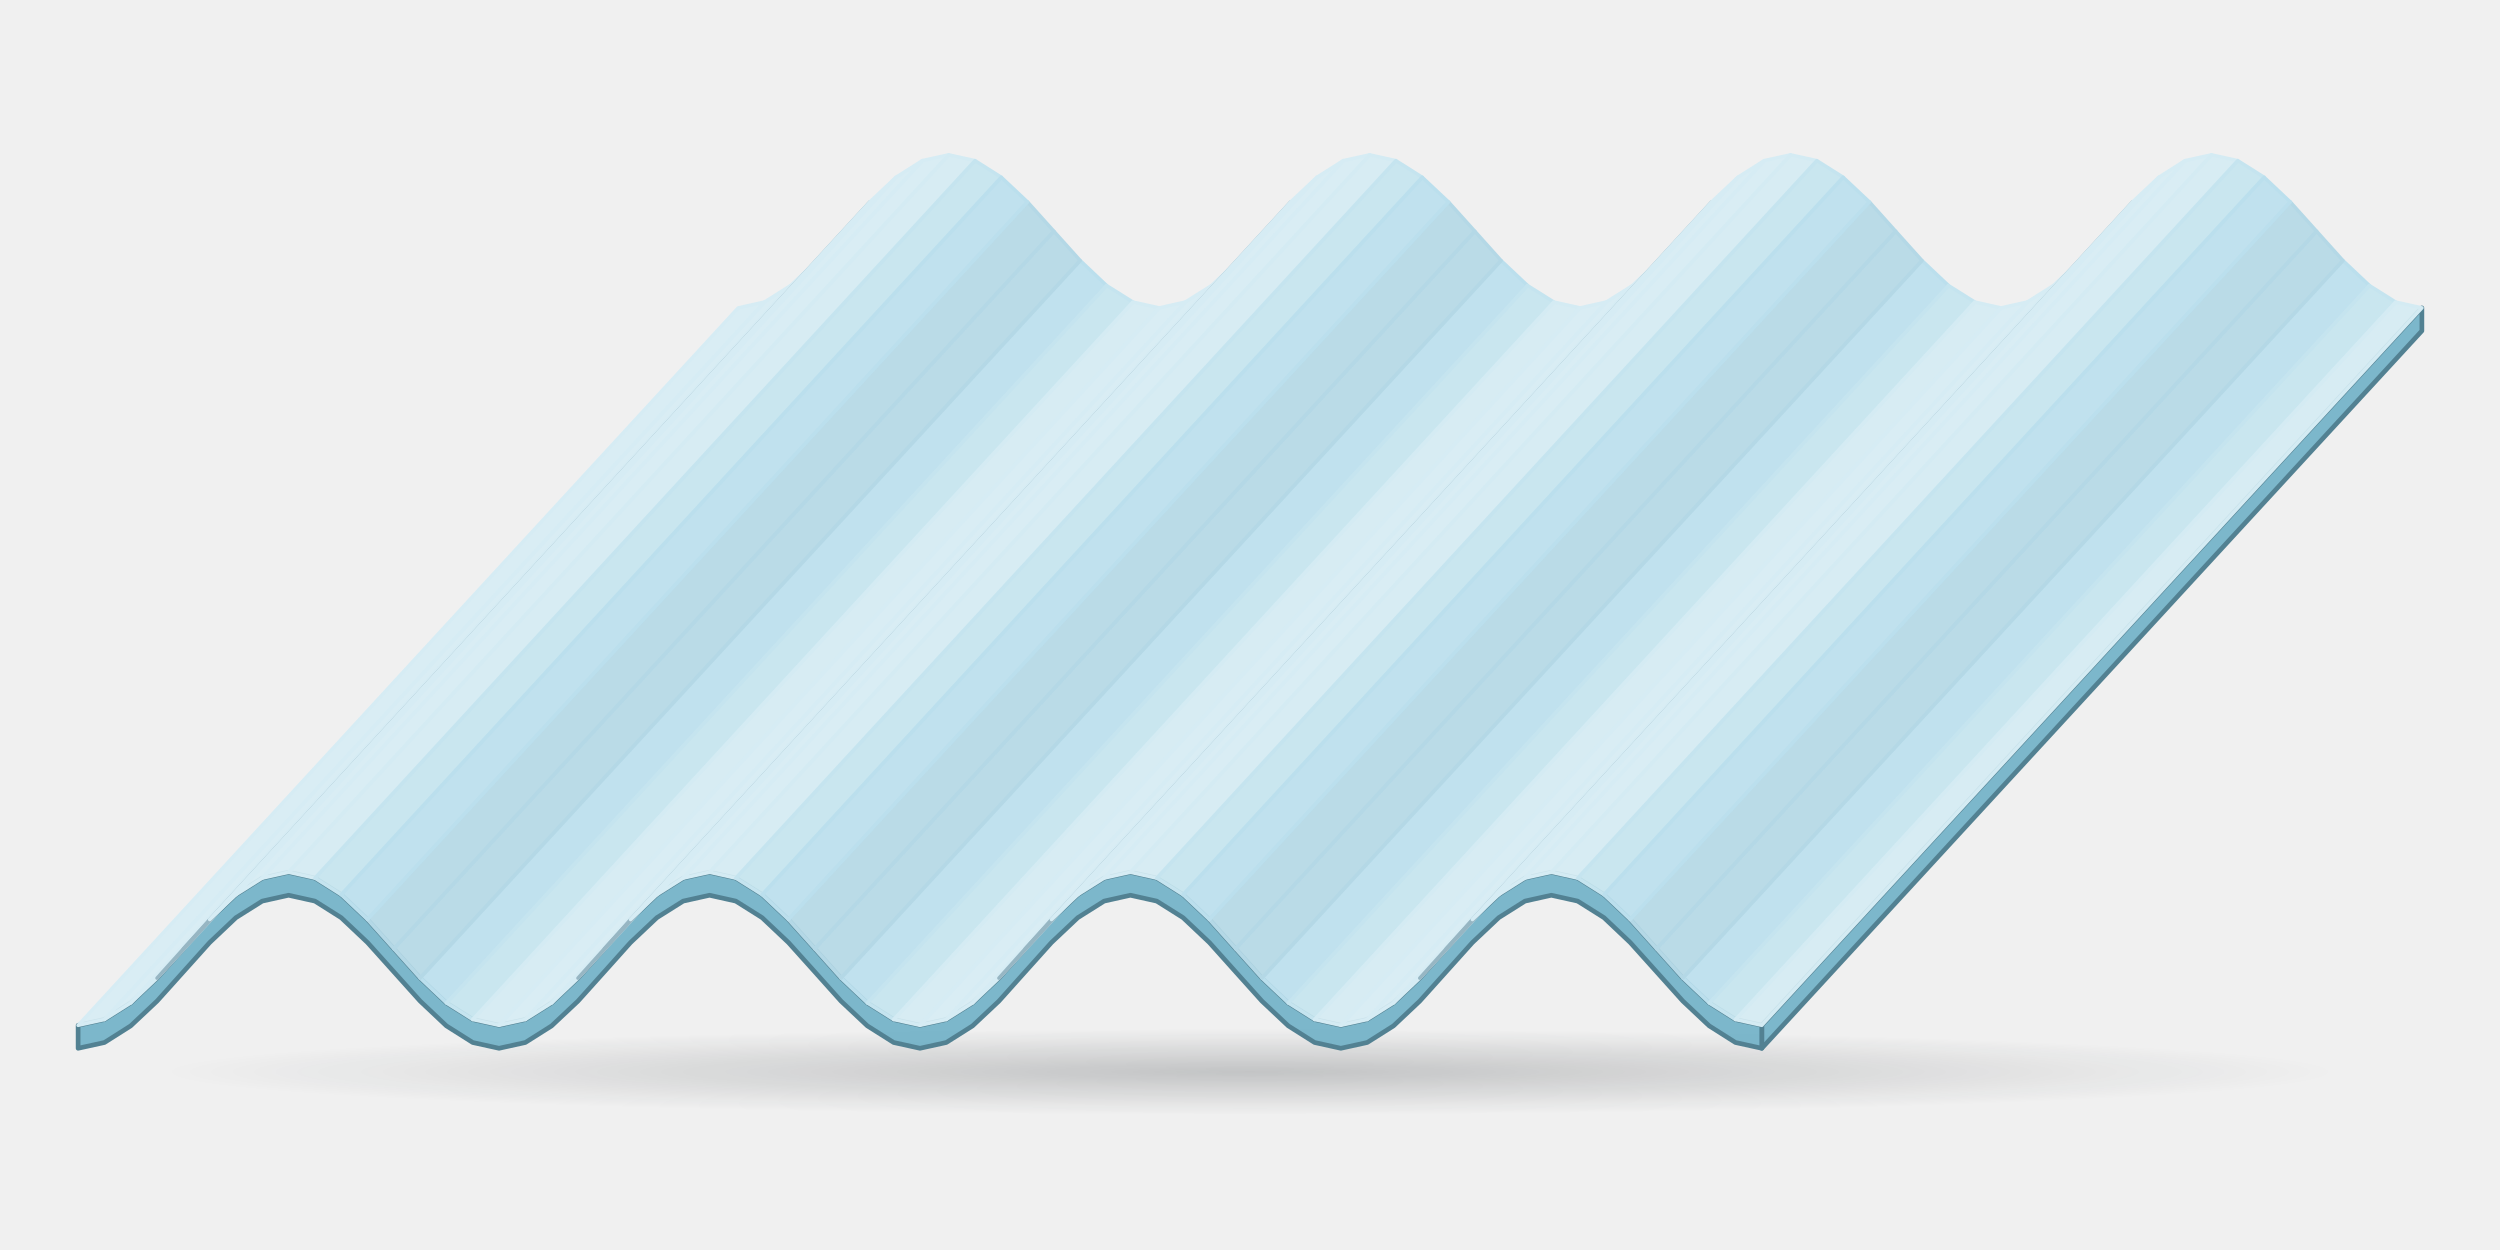
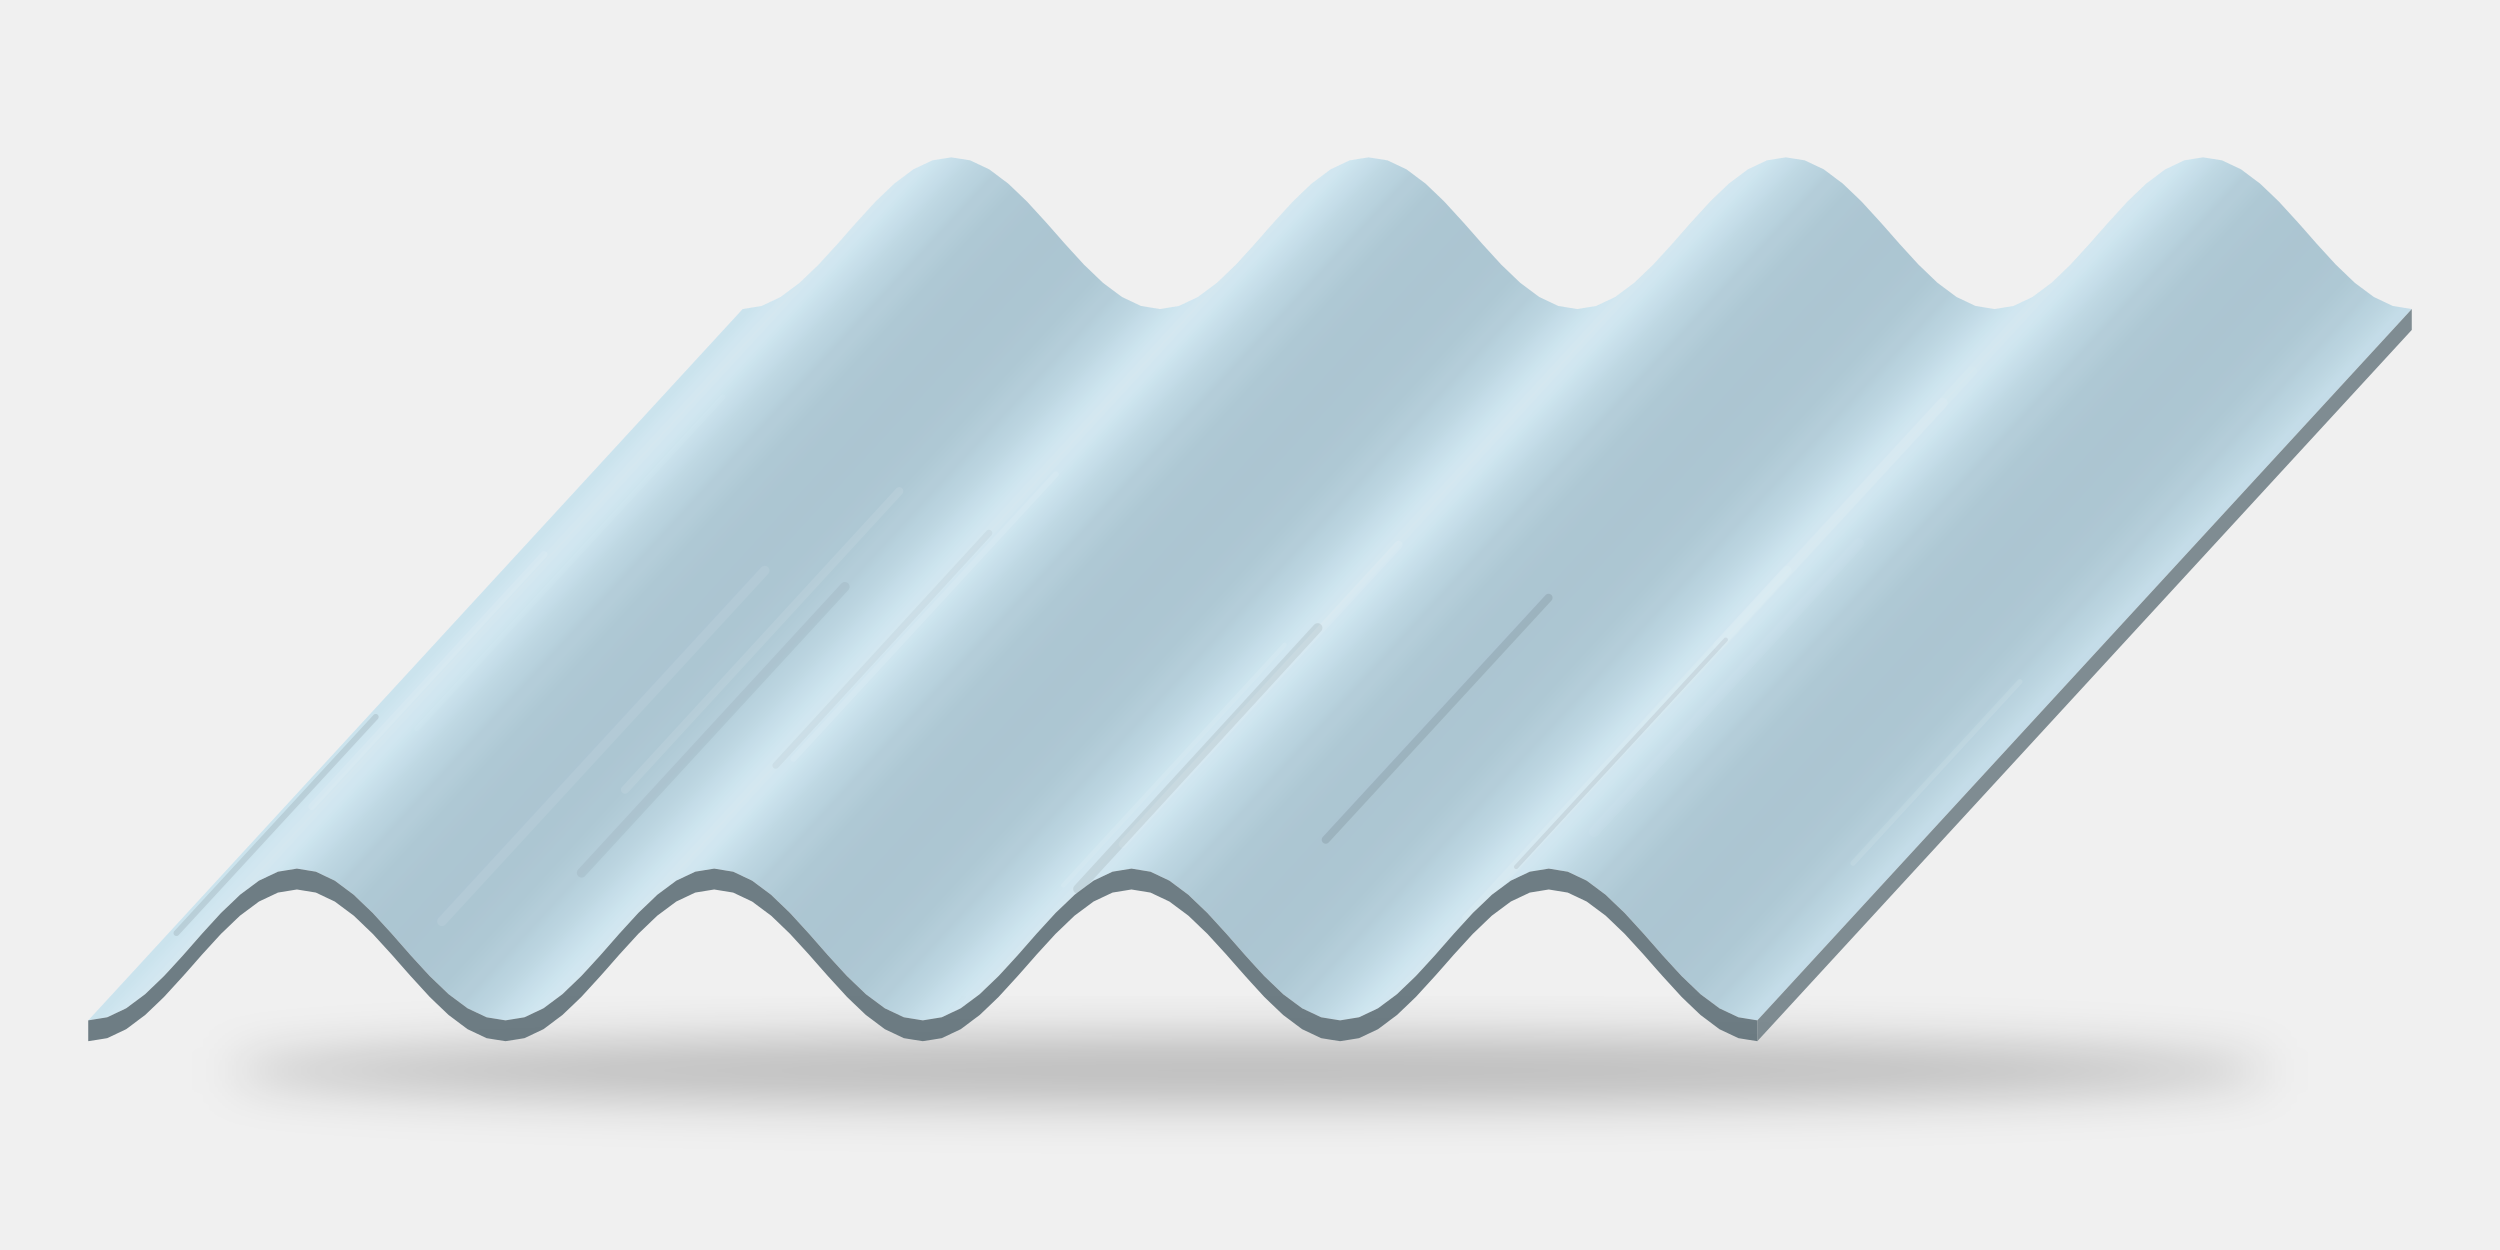
- <svg xmlns="http://www.w3.org/2000/svg" viewBox="0 0 320 160" role="img">
+ <svg xmlns="http://www.w3.org/2000/svg" viewBox="0 0 340 170" role="img">
  <defs>
-     <radialGradient id="sh" cx="50%" cy="50%" r="50%">
-       <stop offset="0" stop-color="#0d1318" stop-opacity=".20" />
-       <stop offset="1" stop-color="#0d1318" stop-opacity="0" />
-     </radialGradient>
+     <filter id="ashf" x="-30%" y="-60%" width="160%" height="260%">
+       <feGaussianBlur stdDeviation="3.2" />
+     </filter>
+     <linearGradient id="sheet1" gradientUnits="userSpaceOnUse" x1="75.64" y1="69.59" x2="198.59" y2="182.70">
+       <stop offset="0" stop-color="#c7e2ed" />
+       <stop offset="0.005" stop-color="#c7e2ed" />
+       <stop offset="0.01" stop-color="#cbe4ef" />
+       <stop offset="0.013" stop-color="#cde5f0" />
+       <stop offset="0.016" stop-color="#cee5f0" />
+       <stop offset="0.017" stop-color="#d0e6f0" />
+       <stop offset="0.02" stop-color="#d0e6f0" />
+       <stop offset="0.02" stop-color="#d1e6f0" />
+       <stop offset="0.021" stop-color="#d2e6ef" />
+       <stop offset="0.021" stop-color="#d1e6f0" />
+       <stop offset="0.021" stop-color="#d1e6ef" />
+       <stop offset="0.021" stop-color="#d1e5ef" />
+       <stop offset="0.021" stop-color="#d1e6ef" />
+       <stop offset="0.021" stop-color="#d1e6f0" />
+       <stop offset="0.021" stop-color="#d2e6ef" />
+       <stop offset="0.021" stop-color="#d1e6f0" />
+       <stop offset="0.022" stop-color="#d0e6f0" />
+       <stop offset="0.024" stop-color="#d0e6f0" />
+       <stop offset="0.025" stop-color="#cee5f0" />
+       <stop offset="0.029" stop-color="#cde5f0" />
+       <stop offset="0.032" stop-color="#cbe4ef" />
+       <stop offset="0.036" stop-color="#c7e2ed" />
+       <stop offset="0.041" stop-color="#c4deea" />
+       <stop offset="0.048" stop-color="#bfdae7" />
+       <stop offset="0.054" stop-color="#bad6e2" />
+       <stop offset="0.063" stop-color="#b5d1de" />
+       <stop offset="0.071" stop-color="#b1cedb" />
+       <stop offset="0.077" stop-color="#adc9d6" />
+       <stop offset="0.084" stop-color="#adc9d6" />
+       <stop offset="0.09" stop-color="#aac7d4" />
+       <stop offset="0.097" stop-color="#a7c4d1" />
+       <stop offset="0.104" stop-color="#a7c4d1" />
+       <stop offset="0.111" stop-color="#a7c2d0" />
+       <stop offset="0.119" stop-color="#a5c1cf" />
+       <stop offset="0.127" stop-color="#a5c1cf" />
+       <stop offset="0.134" stop-color="#a5c1cf" />
+       <stop offset="0.142" stop-color="#a4c0ce" />
+       <stop offset="0.15" stop-color="#a4c0ce" />
+       <stop offset="0.157" stop-color="#a5c1cf" />
+       <stop offset="0.165" stop-color="#a5c1cf" />
+       <stop offset="0.172" stop-color="#a5c1cf" />
+       <stop offset="0.18" stop-color="#a7c2d0" />
+       <stop offset="0.187" stop-color="#a7c4d1" />
+       <stop offset="0.194" stop-color="#a7c4d1" />
+       <stop offset="0.202" stop-color="#aac7d4" />
+       <stop offset="0.208" stop-color="#adc9d6" />
+       <stop offset="0.214" stop-color="#adc9d6" />
+       <stop offset="0.221" stop-color="#b1cedb" />
+       <stop offset="0.229" stop-color="#b5d1de" />
+       <stop offset="0.237" stop-color="#bad6e2" />
+       <stop offset="0.243" stop-color="#bfdae7" />
+       <stop offset="0.25" stop-color="#c4deea" />
+       <stop offset="0.255" stop-color="#c7e2ed" />
+       <stop offset="0.26" stop-color="#cbe4ef" />
+       <stop offset="0.263" stop-color="#cde5f0" />
+       <stop offset="0.266" stop-color="#cee5f0" />
+       <stop offset="0.267" stop-color="#d0e6f0" />
+       <stop offset="0.27" stop-color="#d0e6f0" />
+       <stop offset="0.27" stop-color="#d1e6f0" />
+       <stop offset="0.271" stop-color="#d2e6ef" />
+       <stop offset="0.271" stop-color="#d1e6f0" />
+       <stop offset="0.271" stop-color="#d1e6ef" />
+       <stop offset="0.271" stop-color="#d1e5ef" />
+       <stop offset="0.271" stop-color="#d1e6ef" />
+       <stop offset="0.271" stop-color="#d1e6f0" />
+       <stop offset="0.271" stop-color="#d2e6ef" />
+       <stop offset="0.271" stop-color="#d1e6f0" />
+       <stop offset="0.272" stop-color="#d0e6f0" />
+       <stop offset="0.274" stop-color="#d0e6f0" />
+       <stop offset="0.275" stop-color="#cee5f0" />
+       <stop offset="0.279" stop-color="#cde5f0" />
+       <stop offset="0.282" stop-color="#cbe4ef" />
+       <stop offset="0.286" stop-color="#c7e2ed" />
+       <stop offset="0.291" stop-color="#c4deea" />
+       <stop offset="0.298" stop-color="#bfdae7" />
+       <stop offset="0.304" stop-color="#bad6e2" />
+       <stop offset="0.313" stop-color="#b5d1de" />
+       <stop offset="0.321" stop-color="#b1cedb" />
+       <stop offset="0.327" stop-color="#adc9d6" />
+       <stop offset="0.334" stop-color="#adc9d6" />
+       <stop offset="0.34" stop-color="#aac7d4" />
+       <stop offset="0.347" stop-color="#a7c4d1" />
+       <stop offset="0.354" stop-color="#a7c4d1" />
+       <stop offset="0.361" stop-color="#a7c2d0" />
+       <stop offset="0.369" stop-color="#a5c1cf" />
+       <stop offset="0.377" stop-color="#a5c1cf" />
+       <stop offset="0.384" stop-color="#a5c1cf" />
+       <stop offset="0.392" stop-color="#a4c0ce" />
+       <stop offset="0.4" stop-color="#a4c0ce" />
+       <stop offset="0.407" stop-color="#a5c1cf" />
+       <stop offset="0.415" stop-color="#a5c1cf" />
+       <stop offset="0.422" stop-color="#a5c1cf" />
+       <stop offset="0.43" stop-color="#a7c2d0" />
+       <stop offset="0.437" stop-color="#a7c4d1" />
+       <stop offset="0.444" stop-color="#a7c4d1" />
+       <stop offset="0.452" stop-color="#aac7d4" />
+       <stop offset="0.458" stop-color="#adc9d6" />
+       <stop offset="0.464" stop-color="#adc9d6" />
+       <stop offset="0.471" stop-color="#b1cedb" />
+       <stop offset="0.479" stop-color="#b5d1de" />
+       <stop offset="0.487" stop-color="#bad6e2" />
+       <stop offset="0.493" stop-color="#bfdae7" />
+       <stop offset="0.5" stop-color="#c4deea" />
+       <stop offset="0.505" stop-color="#c7e2ed" />
+       <stop offset="0.51" stop-color="#cbe4ef" />
+       <stop offset="0.513" stop-color="#cde5f0" />
+       <stop offset="0.516" stop-color="#cee5f0" />
+       <stop offset="0.517" stop-color="#d0e6f0" />
+       <stop offset="0.52" stop-color="#d0e6f0" />
+       <stop offset="0.52" stop-color="#d1e6f0" />
+       <stop offset="0.521" stop-color="#d2e6ef" />
+       <stop offset="0.521" stop-color="#d1e6f0" />
+       <stop offset="0.521" stop-color="#d1e6ef" />
+       <stop offset="0.521" stop-color="#d1e5ef" />
+       <stop offset="0.521" stop-color="#d1e6ef" />
+       <stop offset="0.521" stop-color="#d1e6f0" />
+       <stop offset="0.521" stop-color="#d2e6ef" />
+       <stop offset="0.521" stop-color="#d1e6f0" />
+       <stop offset="0.522" stop-color="#d0e6f0" />
+       <stop offset="0.524" stop-color="#d0e6f0" />
+       <stop offset="0.525" stop-color="#cee5f0" />
+       <stop offset="0.528" stop-color="#cde5f0" />
+       <stop offset="0.532" stop-color="#cbe4ef" />
+       <stop offset="0.536" stop-color="#c7e2ed" />
+       <stop offset="0.541" stop-color="#c4deea" />
+       <stop offset="0.548" stop-color="#bfdae7" />
+       <stop offset="0.554" stop-color="#bad6e2" />
+       <stop offset="0.563" stop-color="#b5d1de" />
+       <stop offset="0.571" stop-color="#b1cedb" />
+       <stop offset="0.577" stop-color="#adc9d6" />
+       <stop offset="0.584" stop-color="#adc9d6" />
+       <stop offset="0.59" stop-color="#aac7d4" />
+       <stop offset="0.597" stop-color="#a7c4d1" />
+       <stop offset="0.604" stop-color="#a7c4d1" />
+       <stop offset="0.611" stop-color="#a7c2d0" />
+       <stop offset="0.619" stop-color="#a5c1cf" />
+       <stop offset="0.626" stop-color="#a5c1cf" />
+       <stop offset="0.634" stop-color="#a5c1cf" />
+       <stop offset="0.642" stop-color="#a4c0ce" />
+       <stop offset="0.65" stop-color="#a4c0ce" />
+       <stop offset="0.657" stop-color="#a5c1cf" />
+       <stop offset="0.665" stop-color="#a5c1cf" />
+       <stop offset="0.672" stop-color="#a5c1cf" />
+       <stop offset="0.68" stop-color="#a7c2d0" />
+       <stop offset="0.687" stop-color="#a7c4d1" />
+       <stop offset="0.694" stop-color="#a7c4d1" />
+       <stop offset="0.702" stop-color="#aac7d4" />
+       <stop offset="0.708" stop-color="#adc9d6" />
+       <stop offset="0.714" stop-color="#adc9d6" />
+       <stop offset="0.721" stop-color="#b1cedb" />
+       <stop offset="0.729" stop-color="#b5d1de" />
+       <stop offset="0.737" stop-color="#bad6e2" />
+       <stop offset="0.744" stop-color="#bfdae7" />
+       <stop offset="0.75" stop-color="#c4deea" />
+       <stop offset="0.755" stop-color="#c7e2ed" />
+       <stop offset="0.76" stop-color="#cbe4ef" />
+       <stop offset="0.763" stop-color="#cde5f0" />
+       <stop offset="0.766" stop-color="#cee5f0" />
+       <stop offset="0.767" stop-color="#d0e6f0" />
+       <stop offset="0.77" stop-color="#d0e6f0" />
+       <stop offset="0.77" stop-color="#d1e6f0" />
+       <stop offset="0.771" stop-color="#d2e6ef" />
+       <stop offset="0.771" stop-color="#d1e6f0" />
+       <stop offset="0.771" stop-color="#d1e6ef" />
+       <stop offset="0.771" stop-color="#d1e5ef" />
+       <stop offset="0.771" stop-color="#d1e6ef" />
+       <stop offset="0.771" stop-color="#d1e6f0" />
+       <stop offset="0.771" stop-color="#d2e6ef" />
+       <stop offset="0.771" stop-color="#d1e6f0" />
+       <stop offset="0.772" stop-color="#d0e6f0" />
+       <stop offset="0.774" stop-color="#d0e6f0" />
+       <stop offset="0.775" stop-color="#cee5f0" />
+       <stop offset="0.778" stop-color="#cde5f0" />
+       <stop offset="0.782" stop-color="#cbe4ef" />
+       <stop offset="0.786" stop-color="#c7e2ed" />
+       <stop offset="0.791" stop-color="#c4deea" />
+       <stop offset="0.798" stop-color="#bfdae7" />
+       <stop offset="0.804" stop-color="#bad6e2" />
+       <stop offset="0.813" stop-color="#b5d1de" />
+       <stop offset="0.821" stop-color="#b1cedb" />
+       <stop offset="0.827" stop-color="#adc9d6" />
+       <stop offset="0.834" stop-color="#adc9d6" />
+       <stop offset="0.84" stop-color="#aac7d4" />
+       <stop offset="0.847" stop-color="#a7c4d1" />
+       <stop offset="0.854" stop-color="#a7c4d1" />
+       <stop offset="0.861" stop-color="#a7c2d0" />
+       <stop offset="0.869" stop-color="#a5c1cf" />
+       <stop offset="0.876" stop-color="#a5c1cf" />
+       <stop offset="0.884" stop-color="#a5c1cf" />
+       <stop offset="0.892" stop-color="#a4c0ce" />
+       <stop offset="0.9" stop-color="#a4c0ce" />
+       <stop offset="0.907" stop-color="#a5c1cf" />
+       <stop offset="0.915" stop-color="#a5c1cf" />
+       <stop offset="0.922" stop-color="#a5c1cf" />
+       <stop offset="0.93" stop-color="#a7c2d0" />
+       <stop offset="0.937" stop-color="#a7c4d1" />
+       <stop offset="0.944" stop-color="#a7c4d1" />
+       <stop offset="0.952" stop-color="#aac7d4" />
+       <stop offset="0.958" stop-color="#adc9d6" />
+       <stop offset="0.964" stop-color="#adc9d6" />
+       <stop offset="0.971" stop-color="#b1cedb" />
+       <stop offset="0.979" stop-color="#b5d1de" />
+       <stop offset="0.987" stop-color="#bad6e2" />
+       <stop offset="0.994" stop-color="#bfdae7" />
+       <stop offset="1" stop-color="#bfdae7" />
+     </linearGradient>
  </defs>
-   <ellipse cx="160.0" cy="137.2" rx="138.0" ry="5.5" fill="url(#sh)" />
-   <polygon points="225.51,131.24 310.00,39.41 310.00,42.35 225.51,134.18" fill="#6fb0c7" fill-opacity="0.9" stroke="#528192" stroke-width="0.6" stroke-linejoin="round" />
-   <polygon points="10.00,131.24 13.37,130.50 16.73,128.38 20.10,125.20 23.47,121.45 26.84,117.70 30.20,114.52 33.57,112.40 36.94,111.65 40.31,112.40 43.67,114.52 47.04,117.70 50.41,121.45 53.78,125.20 57.14,128.38 60.51,130.50 63.88,131.24 67.24,130.50 70.61,128.38 73.98,125.20 77.35,121.45 80.71,117.70 84.08,114.52 87.45,112.40 90.82,111.65 94.18,112.40 97.55,114.52 100.92,117.70 104.29,121.45 107.65,125.20 111.02,128.38 114.39,130.50 117.76,131.24 121.12,130.50 124.49,128.38 127.86,125.20 131.22,121.45 134.59,117.70 137.96,114.52 141.33,112.40 144.69,111.65 148.06,112.40 151.43,114.52 154.80,117.70 158.16,121.45 161.53,125.20 164.90,128.38 168.27,130.50 171.63,131.24 175.00,130.50 178.37,128.38 181.73,125.20 185.10,121.45 188.47,117.70 191.84,114.52 195.20,112.40 198.57,111.65 201.94,112.40 205.31,114.52 208.67,117.70 212.04,121.45 215.41,125.20 218.78,128.38 222.14,130.50 225.51,131.24 225.51,134.18 222.14,133.44 218.78,131.31 215.41,128.14 212.04,124.39 208.67,120.64 205.31,117.46 201.94,115.34 198.57,114.59 195.20,115.34 191.84,117.46 188.47,120.64 185.10,124.39 181.73,128.14 178.37,131.31 175.00,133.44 171.63,134.18 168.27,133.44 164.90,131.31 161.53,128.14 158.16,124.39 154.80,120.64 151.43,117.46 148.06,115.34 144.69,114.59 141.33,115.34 137.96,117.46 134.59,120.64 131.22,124.39 127.86,128.14 124.49,131.31 121.12,133.44 117.76,134.18 114.39,133.44 111.02,131.31 107.65,128.14 104.29,124.39 100.92,120.64 97.55,117.46 94.18,115.34 90.82,114.59 87.45,115.34 84.08,117.46 80.71,120.64 77.35,124.39 73.98,128.14 70.61,131.31 67.24,133.44 63.88,134.18 60.51,133.44 57.14,131.31 53.78,128.14 50.41,124.39 47.04,120.64 43.67,117.46 40.31,115.34 36.94,114.59 33.57,115.34 30.20,117.46 26.84,120.64 23.47,124.39 20.10,128.14 16.73,131.31 13.37,133.44 10.00,134.18" fill="#6fb0c7" fill-opacity="0.9" stroke="#528192" stroke-width="0.6" stroke-linejoin="round" />
-   <polygon points="10.00,131.24 13.37,130.50 97.86,38.66 94.49,39.41" fill="#d6ecf4" fill-opacity="0.9" stroke="#d6ecf4" stroke-width="0.45" stroke-linejoin="round" />
-   <polygon points="13.37,130.50 16.73,128.38 101.22,36.54 97.86,38.66" fill="#d6ecf4" fill-opacity="0.9" stroke="#d6ecf4" stroke-width="0.45" stroke-linejoin="round" />
-   <polygon points="16.73,128.38 20.10,125.20 104.59,33.36 101.22,36.54" fill="#d6ecf4" fill-opacity="0.9" stroke="#d6ecf4" stroke-width="0.45" stroke-linejoin="round" />
-   <polygon points="20.10,125.20 23.47,121.45 107.96,29.61 104.59,33.36" fill="#97b6c3" fill-opacity="0.9" stroke="#97b6c3" stroke-width="0.45" stroke-linejoin="round" />
-   <polygon points="23.47,121.45 26.84,117.70 111.33,25.86 107.96,29.61" fill="#97b6c3" fill-opacity="0.9" stroke="#97b6c3" stroke-width="0.45" stroke-linejoin="round" />
-   <polygon points="26.84,117.70 30.20,114.52 114.69,22.69 111.33,25.86" fill="#d6ecf4" fill-opacity="0.9" stroke="#d6ecf4" stroke-width="0.45" stroke-linejoin="round" />
-   <polygon points="30.20,114.52 33.57,112.40 118.06,20.56 114.69,22.69" fill="#d6ecf4" fill-opacity="0.9" stroke="#d6ecf4" stroke-width="0.45" stroke-linejoin="round" />
-   <polygon points="33.57,112.40 36.94,111.65 121.43,19.82 118.06,20.56" fill="#d6ecf4" fill-opacity="0.9" stroke="#d6ecf4" stroke-width="0.45" stroke-linejoin="round" />
-   <polygon points="36.94,111.65 40.31,112.40 124.80,20.56 121.43,19.82" fill="#d4ebf3" fill-opacity="0.9" stroke="#d4ebf3" stroke-width="0.45" stroke-linejoin="round" />
-   <polygon points="53.78,125.20 57.14,128.38 141.63,36.54 138.27,33.36" fill="#bbdfed" fill-opacity="0.9" stroke="#bbdfed" stroke-width="0.45" stroke-linejoin="round" />
-   <polygon points="50.41,121.45 53.78,125.20 138.27,33.36 134.90,29.61" fill="#b4d8e6" fill-opacity="0.9" stroke="#b4d8e6" stroke-width="0.45" stroke-linejoin="round" />
-   <polygon points="57.14,128.38 60.51,130.50 145.00,38.66 141.63,36.54" fill="#c5e4ef" fill-opacity="0.9" stroke="#c5e4ef" stroke-width="0.45" stroke-linejoin="round" />
-   <polygon points="40.31,112.40 43.67,114.52 128.16,22.69 124.80,20.56" fill="#c5e4ef" fill-opacity="0.9" stroke="#c5e4ef" stroke-width="0.45" stroke-linejoin="round" />
-   <polygon points="47.04,117.70 50.41,121.45 134.90,29.61 131.53,25.86" fill="#b4d8e6" fill-opacity="0.9" stroke="#b4d8e6" stroke-width="0.45" stroke-linejoin="round" />
-   <polygon points="43.67,114.52 47.04,117.70 131.53,25.86 128.16,22.69" fill="#bbdfed" fill-opacity="0.9" stroke="#bbdfed" stroke-width="0.45" stroke-linejoin="round" />
-   <polygon points="60.51,130.50 63.88,131.24 148.37,39.41 145.00,38.66" fill="#d4ebf3" fill-opacity="0.9" stroke="#d4ebf3" stroke-width="0.45" stroke-linejoin="round" />
-   <polygon points="63.88,131.24 67.24,130.50 151.73,38.66 148.37,39.41" fill="#d6ecf4" fill-opacity="0.9" stroke="#d6ecf4" stroke-width="0.45" stroke-linejoin="round" />
-   <polygon points="67.24,130.50 70.61,128.38 155.10,36.54 151.73,38.66" fill="#d6ecf4" fill-opacity="0.9" stroke="#d6ecf4" stroke-width="0.45" stroke-linejoin="round" />
-   <polygon points="70.61,128.38 73.98,125.20 158.47,33.36 155.10,36.54" fill="#d6ecf4" fill-opacity="0.9" stroke="#d6ecf4" stroke-width="0.45" stroke-linejoin="round" />
-   <polygon points="73.98,125.20 77.35,121.45 161.84,29.61 158.47,33.36" fill="#97b6c3" fill-opacity="0.9" stroke="#97b6c3" stroke-width="0.45" stroke-linejoin="round" />
-   <polygon points="77.35,121.45 80.71,117.70 165.20,25.86 161.84,29.61" fill="#97b6c3" fill-opacity="0.9" stroke="#97b6c3" stroke-width="0.45" stroke-linejoin="round" />
-   <polygon points="80.71,117.70 84.08,114.52 168.57,22.69 165.20,25.86" fill="#d6ecf4" fill-opacity="0.9" stroke="#d6ecf4" stroke-width="0.45" stroke-linejoin="round" />
-   <polygon points="84.08,114.52 87.45,112.40 171.94,20.56 168.57,22.69" fill="#d6ecf4" fill-opacity="0.9" stroke="#d6ecf4" stroke-width="0.45" stroke-linejoin="round" />
-   <polygon points="87.45,112.40 90.82,111.65 175.31,19.82 171.94,20.56" fill="#d6ecf4" fill-opacity="0.9" stroke="#d6ecf4" stroke-width="0.45" stroke-linejoin="round" />
-   <polygon points="90.82,111.65 94.18,112.40 178.67,20.56 175.31,19.82" fill="#d4ebf3" fill-opacity="0.9" stroke="#d4ebf3" stroke-width="0.45" stroke-linejoin="round" />
-   <polygon points="107.65,125.20 111.02,128.38 195.51,36.54 192.14,33.36" fill="#bbdfed" fill-opacity="0.9" stroke="#bbdfed" stroke-width="0.45" stroke-linejoin="round" />
-   <polygon points="104.29,121.45 107.65,125.20 192.14,33.36 188.78,29.61" fill="#b4d8e6" fill-opacity="0.9" stroke="#b4d8e6" stroke-width="0.45" stroke-linejoin="round" />
-   <polygon points="111.02,128.38 114.39,130.50 198.88,38.66 195.51,36.54" fill="#c5e4ef" fill-opacity="0.9" stroke="#c5e4ef" stroke-width="0.45" stroke-linejoin="round" />
-   <polygon points="94.18,112.40 97.55,114.52 182.04,22.69 178.67,20.56" fill="#c5e4ef" fill-opacity="0.9" stroke="#c5e4ef" stroke-width="0.45" stroke-linejoin="round" />
-   <polygon points="100.92,117.70 104.29,121.45 188.78,29.61 185.41,25.86" fill="#b4d8e6" fill-opacity="0.9" stroke="#b4d8e6" stroke-width="0.45" stroke-linejoin="round" />
-   <polygon points="97.55,114.52 100.92,117.70 185.41,25.86 182.04,22.69" fill="#bbdfed" fill-opacity="0.9" stroke="#bbdfed" stroke-width="0.45" stroke-linejoin="round" />
-   <polygon points="114.39,130.50 117.76,131.24 202.24,39.41 198.88,38.66" fill="#d4ebf3" fill-opacity="0.9" stroke="#d4ebf3" stroke-width="0.45" stroke-linejoin="round" />
-   <polygon points="117.76,131.24 121.12,130.50 205.61,38.66 202.24,39.41" fill="#d6ecf4" fill-opacity="0.9" stroke="#d6ecf4" stroke-width="0.45" stroke-linejoin="round" />
-   <polygon points="121.12,130.50 124.49,128.38 208.98,36.54 205.61,38.66" fill="#d6ecf4" fill-opacity="0.9" stroke="#d6ecf4" stroke-width="0.45" stroke-linejoin="round" />
-   <polygon points="124.49,128.38 127.86,125.20 212.35,33.36 208.98,36.54" fill="#d6ecf4" fill-opacity="0.9" stroke="#d6ecf4" stroke-width="0.45" stroke-linejoin="round" />
-   <polygon points="127.86,125.20 131.22,121.45 215.71,29.61 212.35,33.36" fill="#97b6c3" fill-opacity="0.9" stroke="#97b6c3" stroke-width="0.45" stroke-linejoin="round" />
-   <polygon points="131.22,121.45 134.59,117.70 219.08,25.86 215.71,29.61" fill="#97b6c3" fill-opacity="0.9" stroke="#97b6c3" stroke-width="0.45" stroke-linejoin="round" />
-   <polygon points="134.59,117.70 137.96,114.52 222.45,22.69 219.08,25.86" fill="#d6ecf4" fill-opacity="0.9" stroke="#d6ecf4" stroke-width="0.45" stroke-linejoin="round" />
-   <polygon points="137.96,114.52 141.33,112.40 225.82,20.56 222.45,22.69" fill="#d6ecf4" fill-opacity="0.9" stroke="#d6ecf4" stroke-width="0.45" stroke-linejoin="round" />
-   <polygon points="141.33,112.40 144.69,111.65 229.18,19.82 225.82,20.56" fill="#d6ecf4" fill-opacity="0.9" stroke="#d6ecf4" stroke-width="0.45" stroke-linejoin="round" />
-   <polygon points="144.69,111.65 148.06,112.40 232.55,20.56 229.18,19.82" fill="#d4ebf3" fill-opacity="0.9" stroke="#d4ebf3" stroke-width="0.45" stroke-linejoin="round" />
-   <polygon points="161.53,125.20 164.90,128.38 249.39,36.54 246.02,33.36" fill="#bbdfed" fill-opacity="0.9" stroke="#bbdfed" stroke-width="0.45" stroke-linejoin="round" />
-   <polygon points="158.16,121.45 161.53,125.20 246.02,33.36 242.65,29.61" fill="#b4d8e6" fill-opacity="0.9" stroke="#b4d8e6" stroke-width="0.45" stroke-linejoin="round" />
-   <polygon points="164.90,128.38 168.27,130.50 252.76,38.66 249.39,36.54" fill="#c5e4ef" fill-opacity="0.9" stroke="#c5e4ef" stroke-width="0.45" stroke-linejoin="round" />
-   <polygon points="148.06,112.40 151.43,114.52 235.92,22.69 232.55,20.56" fill="#c5e4ef" fill-opacity="0.9" stroke="#c5e4ef" stroke-width="0.45" stroke-linejoin="round" />
-   <polygon points="154.80,117.70 158.16,121.45 242.65,29.61 239.29,25.86" fill="#b4d8e6" fill-opacity="0.9" stroke="#b4d8e6" stroke-width="0.45" stroke-linejoin="round" />
-   <polygon points="151.43,114.52 154.80,117.70 239.29,25.86 235.92,22.69" fill="#bbdfed" fill-opacity="0.9" stroke="#bbdfed" stroke-width="0.45" stroke-linejoin="round" />
-   <polygon points="168.27,130.50 171.63,131.24 256.12,39.41 252.76,38.66" fill="#d4ebf3" fill-opacity="0.9" stroke="#d4ebf3" stroke-width="0.45" stroke-linejoin="round" />
-   <polygon points="171.63,131.24 175.00,130.50 259.49,38.66 256.12,39.41" fill="#d6ecf4" fill-opacity="0.9" stroke="#d6ecf4" stroke-width="0.45" stroke-linejoin="round" />
-   <polygon points="175.00,130.50 178.37,128.38 262.86,36.54 259.49,38.66" fill="#d6ecf4" fill-opacity="0.9" stroke="#d6ecf4" stroke-width="0.45" stroke-linejoin="round" />
-   <polygon points="178.37,128.38 181.73,125.20 266.22,33.36 262.86,36.54" fill="#d6ecf4" fill-opacity="0.9" stroke="#d6ecf4" stroke-width="0.45" stroke-linejoin="round" />
-   <polygon points="181.73,125.20 185.10,121.45 269.59,29.61 266.22,33.36" fill="#97b6c3" fill-opacity="0.9" stroke="#97b6c3" stroke-width="0.45" stroke-linejoin="round" />
-   <polygon points="185.10,121.45 188.47,117.70 272.96,25.86 269.59,29.61" fill="#97b6c3" fill-opacity="0.9" stroke="#97b6c3" stroke-width="0.45" stroke-linejoin="round" />
-   <polygon points="188.47,117.70 191.84,114.52 276.33,22.69 272.96,25.86" fill="#d6ecf4" fill-opacity="0.9" stroke="#d6ecf4" stroke-width="0.45" stroke-linejoin="round" />
-   <polygon points="191.84,114.52 195.20,112.40 279.69,20.56 276.33,22.69" fill="#d6ecf4" fill-opacity="0.9" stroke="#d6ecf4" stroke-width="0.45" stroke-linejoin="round" />
-   <polygon points="195.20,112.40 198.57,111.65 283.06,19.82 279.69,20.56" fill="#d6ecf4" fill-opacity="0.9" stroke="#d6ecf4" stroke-width="0.45" stroke-linejoin="round" />
-   <polygon points="198.57,111.65 201.94,112.40 286.43,20.56 283.06,19.82" fill="#d4ebf3" fill-opacity="0.9" stroke="#d4ebf3" stroke-width="0.45" stroke-linejoin="round" />
-   <polygon points="215.41,125.20 218.78,128.38 303.27,36.54 299.90,33.36" fill="#bbdfed" fill-opacity="0.9" stroke="#bbdfed" stroke-width="0.45" stroke-linejoin="round" />
-   <polygon points="212.04,121.45 215.41,125.20 299.90,33.36 296.53,29.61" fill="#b4d8e6" fill-opacity="0.9" stroke="#b4d8e6" stroke-width="0.45" stroke-linejoin="round" />
-   <polygon points="218.78,128.38 222.14,130.50 306.63,38.66 303.27,36.54" fill="#c5e4ef" fill-opacity="0.9" stroke="#c5e4ef" stroke-width="0.45" stroke-linejoin="round" />
-   <polygon points="201.94,112.40 205.31,114.52 289.80,22.69 286.43,20.56" fill="#c5e4ef" fill-opacity="0.9" stroke="#c5e4ef" stroke-width="0.45" stroke-linejoin="round" />
-   <polygon points="208.67,117.70 212.04,121.45 296.53,29.61 293.16,25.86" fill="#b4d8e6" fill-opacity="0.9" stroke="#b4d8e6" stroke-width="0.45" stroke-linejoin="round" />
-   <polygon points="205.31,114.52 208.67,117.70 293.16,25.86 289.80,22.69" fill="#bbdfed" fill-opacity="0.9" stroke="#bbdfed" stroke-width="0.45" stroke-linejoin="round" />
-   <polygon points="222.14,130.50 225.51,131.24 310.00,39.41 306.63,38.66" fill="#d4ebf3" fill-opacity="0.9" stroke="#d4ebf3" stroke-width="0.45" stroke-linejoin="round" />
+   <ellipse cx="170.0" cy="145.6" rx="139.0" ry="4.6" fill="#0b1118" fill-opacity=".22" filter="url(#ashf)" />
+   <path d="M 12.00,138.77 L 13.29,138.56 L 14.58,138.35 L 15.87,137.74 L 17.16,137.13 L 18.02,136.49 L 18.88,135.85 L 19.74,135.21 L 20.60,134.38 L 21.46,133.56 L 22.32,132.73 L 23.18,131.80 L 24.04,130.86 L 24.90,129.92 L 25.76,128.94 L 26.62,127.96 L 27.48,126.98 L 28.34,126.04 L 29.20,125.10 L 30.06,124.16 L 30.92,123.34 L 31.78,122.52 L 32.64,121.69 L 33.50,121.05 L 34.36,120.41 L 35.22,119.77 L 36.51,119.16 L 37.80,118.55 L 39.09,118.34 L 40.38,118.13 L 41.67,118.34 L 42.96,118.55 L 44.24,119.16 L 45.53,119.77 L 46.39,120.41 L 47.25,121.05 L 48.11,121.69 L 48.97,122.52 L 49.83,123.34 L 50.69,124.16 L 51.55,125.10 L 52.41,126.04 L 53.27,126.98 L 54.13,127.96 L 54.99,128.94 L 55.85,129.92 L 56.71,130.86 L 57.57,131.80 L 58.43,132.73 L 59.29,133.56 L 60.15,134.38 L 61.01,135.21 L 61.87,135.85 L 62.73,136.49 L 63.59,137.13 L 64.88,137.74 L 66.17,138.35 L 67.46,138.56 L 68.75,138.77 L 70.04,138.56 L 71.33,138.35 L 72.62,137.74 L 73.91,137.13 L 74.77,136.49 L 75.63,135.85 L 76.49,135.21 L 77.35,134.38 L 78.21,133.56 L 79.07,132.73 L 79.93,131.80 L 80.79,130.86 L 81.65,129.92 L 82.51,128.94 L 83.37,127.96 L 84.23,126.98 L 85.09,126.04 L 85.95,125.10 L 86.81,124.16 L 87.67,123.34 L 88.53,122.52 L 89.39,121.69 L 90.25,121.05 L 91.11,120.41 L 91.97,119.77 L 93.26,119.16 L 94.55,118.55 L 95.84,118.34 L 97.13,118.13 L 98.42,118.34 L 99.71,118.55 L 101.00,119.16 L 102.29,119.77 L 103.15,120.41 L 104.01,121.05 L 104.87,121.69 L 105.73,122.52 L 106.59,123.34 L 107.44,124.16 L 108.30,125.10 L 109.16,126.04 L 110.02,126.98 L 110.88,127.96 L 111.74,128.94 L 112.60,129.92 L 113.46,130.86 L 114.32,131.80 L 115.18,132.73 L 116.04,133.56 L 116.90,134.38 L 117.76,135.21 L 118.62,135.85 L 119.48,136.49 L 120.34,137.13 L 121.63,137.74 L 122.92,138.35 L 124.21,138.56 L 125.50,138.77 L 126.79,138.56 L 128.08,138.35 L 129.37,137.74 L 130.66,137.13 L 131.52,136.49 L 132.38,135.85 L 133.24,135.21 L 134.10,134.38 L 134.96,133.56 L 135.82,132.73 L 136.68,131.80 L 137.54,130.86 L 138.40,129.92 L 139.26,128.94 L 140.12,127.96 L 140.98,126.98 L 141.84,126.04 L 142.70,125.10 L 143.56,124.16 L 144.42,123.34 L 145.28,122.52 L 146.14,121.69 L 147.00,121.05 L 147.86,120.41 L 148.72,119.77 L 150.01,119.16 L 151.30,118.55 L 152.59,118.34 L 153.88,118.13 L 155.17,118.34 L 156.46,118.55 L 157.75,119.16 L 159.04,119.77 L 159.90,120.41 L 160.76,121.05 L 161.62,121.69 L 162.48,122.52 L 163.34,123.34 L 164.20,124.16 L 165.06,125.10 L 165.92,126.04 L 166.78,126.98 L 167.64,127.96 L 168.50,128.94 L 169.36,129.92 L 170.21,130.86 L 171.07,131.80 L 171.93,132.73 L 172.79,133.56 L 173.65,134.38 L 174.51,135.21 L 175.37,135.85 L 176.23,136.49 L 177.09,137.13 L 178.38,137.74 L 179.67,138.35 L 180.96,138.56 L 182.25,138.77 L 183.54,138.56 L 184.83,138.35 L 186.12,137.74 L 187.41,137.13 L 188.27,136.49 L 189.13,135.85 L 189.99,135.21 L 190.85,134.38 L 191.71,133.56 L 192.57,132.73 L 193.43,131.80 L 194.29,130.86 L 195.15,129.92 L 196.01,128.94 L 196.87,127.96 L 197.73,126.98 L 198.59,126.04 L 199.45,125.10 L 200.31,124.16 L 201.17,123.34 L 202.03,122.52 L 202.89,121.69 L 203.75,121.05 L 204.61,120.41 L 205.47,119.77 L 206.76,119.16 L 208.05,118.55 L 209.34,118.34 L 210.63,118.13 L 211.92,118.34 L 213.21,118.55 L 214.50,119.16 L 215.79,119.77 L 216.65,120.41 L 217.51,121.05 L 218.37,121.69 L 219.23,122.52 L 220.09,123.34 L 220.95,124.16 L 221.81,125.10 L 222.67,126.04 L 223.53,126.98 L 224.39,127.96 L 225.25,128.94 L 226.11,129.92 L 226.97,130.86 L 227.83,131.80 L 228.69,132.73 L 229.55,133.56 L 230.41,134.38 L 231.27,135.21 L 232.13,135.85 L 232.99,136.49 L 233.84,137.13 L 235.13,137.74 L 236.42,138.35 L 237.71,138.56 L 239.00,138.77 L 328.00,42.03 L 326.71,41.82 L 325.42,41.61 L 324.13,41.00 L 322.84,40.39 L 321.98,39.75 L 321.12,39.11 L 320.26,38.47 L 319.40,37.65 L 318.54,36.82 L 317.68,36.00 L 316.82,35.06 L 315.96,34.12 L 315.10,33.18 L 314.24,32.20 L 313.38,31.22 L 312.52,30.25 L 311.66,29.31 L 310.80,28.37 L 309.94,27.43 L 309.08,26.60 L 308.22,25.78 L 307.36,24.96 L 306.50,24.32 L 305.64,23.67 L 304.78,23.03 L 303.49,22.42 L 302.20,21.81 L 300.91,21.60 L 299.62,21.40 L 298.33,21.60 L 297.04,21.81 L 295.76,22.42 L 294.47,23.03 L 293.61,23.67 L 292.75,24.32 L 291.89,24.96 L 291.03,25.78 L 290.17,26.60 L 289.31,27.43 L 288.45,28.37 L 287.59,29.31 L 286.73,30.25 L 285.87,31.22 L 285.01,32.20 L 284.15,33.18 L 283.29,34.12 L 282.43,35.06 L 281.57,36.00 L 280.71,36.82 L 279.85,37.65 L 278.99,38.47 L 278.13,39.11 L 277.27,39.75 L 276.41,40.39 L 275.12,41.00 L 273.83,41.61 L 272.54,41.82 L 271.25,42.03 L 269.96,41.82 L 268.67,41.61 L 267.38,41.00 L 266.09,40.39 L 265.23,39.75 L 264.37,39.11 L 263.51,38.47 L 262.65,37.65 L 261.79,36.82 L 260.93,36.00 L 260.07,35.06 L 259.21,34.12 L 258.35,33.18 L 257.49,32.20 L 256.63,31.22 L 255.77,30.25 L 254.91,29.31 L 254.05,28.37 L 253.19,27.43 L 252.33,26.60 L 251.47,25.78 L 250.61,24.96 L 249.75,24.32 L 248.89,23.67 L 248.03,23.03 L 246.74,22.42 L 245.45,21.81 L 244.16,21.60 L 242.87,21.40 L 241.58,21.60 L 240.29,21.81 L 239.00,22.42 L 237.71,23.03 L 236.85,23.67 L 235.99,24.32 L 235.13,24.96 L 234.27,25.78 L 233.41,26.60 L 232.56,27.43 L 231.70,28.37 L 230.84,29.31 L 229.98,30.25 L 229.12,31.22 L 228.26,32.20 L 227.40,33.18 L 226.54,34.12 L 225.68,35.06 L 224.82,36.00 L 223.96,36.82 L 223.10,37.65 L 222.24,38.47 L 221.38,39.11 L 220.52,39.75 L 219.66,40.39 L 218.37,41.00 L 217.08,41.61 L 215.79,41.82 L 214.50,42.03 L 213.21,41.82 L 211.92,41.61 L 210.63,41.00 L 209.34,40.39 L 208.48,39.75 L 207.62,39.11 L 206.76,38.47 L 205.90,37.65 L 205.04,36.82 L 204.18,36.00 L 203.32,35.06 L 202.46,34.12 L 201.60,33.18 L 200.74,32.20 L 199.88,31.22 L 199.02,30.25 L 198.16,29.31 L 197.30,28.37 L 196.44,27.43 L 195.58,26.60 L 194.72,25.78 L 193.86,24.96 L 193.00,24.32 L 192.14,23.67 L 191.28,23.03 L 189.99,22.42 L 188.70,21.81 L 187.41,21.60 L 186.12,21.40 L 184.83,21.60 L 183.54,21.81 L 182.25,22.42 L 180.96,23.03 L 180.10,23.67 L 179.24,24.32 L 178.38,24.96 L 177.52,25.78 L 176.66,26.60 L 175.80,27.43 L 174.94,28.37 L 174.08,29.31 L 173.22,30.25 L 172.36,31.22 L 171.50,32.20 L 170.64,33.18 L 169.79,34.12 L 168.93,35.06 L 168.07,36.00 L 167.21,36.82 L 166.35,37.65 L 165.49,38.47 L 164.63,39.11 L 163.77,39.75 L 162.91,40.39 L 161.62,41.00 L 160.33,41.61 L 159.04,41.82 L 157.75,42.03 L 156.46,41.82 L 155.17,41.61 L 153.88,41.00 L 152.59,40.39 L 151.73,39.75 L 150.87,39.11 L 150.01,38.47 L 149.15,37.65 L 148.29,36.82 L 147.43,36.00 L 146.57,35.06 L 145.71,34.12 L 144.85,33.18 L 143.99,32.20 L 143.13,31.22 L 142.27,30.25 L 141.41,29.31 L 140.55,28.37 L 139.69,27.43 L 138.83,26.60 L 137.97,25.78 L 137.11,24.96 L 136.25,24.32 L 135.39,23.67 L 134.53,23.03 L 133.24,22.42 L 131.95,21.81 L 130.66,21.60 L 129.37,21.40 L 128.08,21.60 L 126.79,21.81 L 125.50,22.42 L 124.21,23.03 L 123.35,23.67 L 122.49,24.32 L 121.63,24.96 L 120.77,25.78 L 119.91,26.60 L 119.05,27.43 L 118.19,28.37 L 117.33,29.31 L 116.47,30.25 L 115.61,31.22 L 114.75,32.20 L 113.89,33.18 L 113.03,34.12 L 112.17,35.06 L 111.31,36.00 L 110.45,36.82 L 109.59,37.65 L 108.73,38.47 L 107.87,39.11 L 107.01,39.75 L 106.16,40.39 L 104.87,41.00 L 103.58,41.61 L 102.29,41.82 L 101.00,42.03 Z" fill="url(#sheet1)" fill-opacity="0.9" />
+   <line x1="180.3" y1="114.2" x2="210.6" y2="81.3" stroke="#000000" stroke-opacity="0.09" stroke-width="1.1" stroke-linecap="round" />
+   <line x1="146.6" y1="120.9" x2="179.2" y2="85.4" stroke="#000000" stroke-opacity="0.08" stroke-width="1.3" stroke-linecap="round" />
+   <line x1="56.7" y1="99.1" x2="98.3" y2="54.0" stroke="#ffffff" stroke-opacity="0.04" stroke-width="0.7" stroke-linecap="round" />
+   <line x1="206.2" y1="117.9" x2="234.7" y2="87.0" stroke="#000000" stroke-opacity="0.08" stroke-width="0.6" stroke-linecap="round" />
+   <line x1="216.8" y1="113.1" x2="252.8" y2="73.9" stroke="#ffffff" stroke-opacity="0.04" stroke-width="1.4" stroke-linecap="round" />
+   <line x1="24.0" y1="126.9" x2="51.1" y2="97.5" stroke="#000000" stroke-opacity="0.09" stroke-width="0.8" stroke-linecap="round" />
+   <line x1="85.0" y1="107.4" x2="122.3" y2="66.8" stroke="#ffffff" stroke-opacity="0.10" stroke-width="1.1" stroke-linecap="round" />
+   <line x1="252.0" y1="117.4" x2="274.7" y2="92.7" stroke="#ffffff" stroke-opacity="0.10" stroke-width="0.7" stroke-linecap="round" />
+   <line x1="107.9" y1="103.2" x2="143.6" y2="64.5" stroke="#ffffff" stroke-opacity="0.08" stroke-width="0.8" stroke-linecap="round" />
+   <line x1="105.5" y1="104.1" x2="134.5" y2="72.5" stroke="#000000" stroke-opacity="0.04" stroke-width="0.9" stroke-linecap="round" />
+   <line x1="60.1" y1="125.3" x2="104.0" y2="77.6" stroke="#ffffff" stroke-opacity="0.08" stroke-width="1.3" stroke-linecap="round" />
+   <line x1="42.4" y1="109.7" x2="74.0" y2="75.4" stroke="#ffffff" stroke-opacity="0.09" stroke-width="0.9" stroke-linecap="round" />
+   <line x1="199.5" y1="124.9" x2="243.0" y2="77.6" stroke="#ffffff" stroke-opacity="0.08" stroke-width="1.3" stroke-linecap="round" />
+   <line x1="144.6" y1="120.4" x2="174.7" y2="87.7" stroke="#ffffff" stroke-opacity="0.08" stroke-width="0.6" stroke-linecap="round" />
+   <line x1="233.7" y1="87.8" x2="264.2" y2="54.8" stroke="#ffffff" stroke-opacity="0.06" stroke-width="1.4" stroke-linecap="round" />
+   <line x1="79.1" y1="118.7" x2="114.9" y2="79.8" stroke="#000000" stroke-opacity="0.05" stroke-width="1.3" stroke-linecap="round" />
+   <line x1="152.7" y1="114.8" x2="190.2" y2="74.1" stroke="#ffffff" stroke-opacity="0.09" stroke-width="1.1" stroke-linecap="round" />
+   <line x1="223.8" y1="98.8" x2="268.2" y2="50.5" stroke="#ffffff" stroke-opacity="0.03" stroke-width="1.4" stroke-linecap="round" />
+   <path d="M 239.00,138.77 L 328.00,42.03 L 328.00,44.87 L 239.00,141.60 Z" fill="#738188" fill-opacity="0.9" />
+   <path d="M 12.00,138.77 L 13.29,138.56 L 14.58,138.35 L 15.87,137.74 L 17.16,137.13 L 18.02,136.49 L 18.88,135.85 L 19.74,135.21 L 20.60,134.38 L 21.46,133.56 L 22.32,132.73 L 23.18,131.80 L 24.04,130.86 L 24.90,129.92 L 25.76,128.94 L 26.62,127.96 L 27.48,126.98 L 28.34,126.04 L 29.20,125.10 L 30.06,124.16 L 30.92,123.34 L 31.78,122.52 L 32.64,121.69 L 33.50,121.05 L 34.36,120.41 L 35.22,119.77 L 36.51,119.16 L 37.80,118.55 L 39.09,118.34 L 40.38,118.13 L 41.67,118.34 L 42.96,118.55 L 44.24,119.16 L 45.53,119.77 L 46.39,120.41 L 47.25,121.05 L 48.11,121.69 L 48.97,122.52 L 49.83,123.34 L 50.69,124.16 L 51.55,125.10 L 52.41,126.04 L 53.27,126.98 L 54.13,127.96 L 54.99,128.94 L 55.85,129.92 L 56.71,130.86 L 57.57,131.80 L 58.43,132.73 L 59.29,133.56 L 60.15,134.38 L 61.01,135.21 L 61.87,135.85 L 62.73,136.49 L 63.59,137.13 L 64.88,137.74 L 66.17,138.35 L 67.46,138.56 L 68.75,138.77 L 70.04,138.56 L 71.33,138.35 L 72.62,137.74 L 73.91,137.13 L 74.77,136.49 L 75.63,135.85 L 76.49,135.21 L 77.35,134.38 L 78.21,133.56 L 79.07,132.73 L 79.93,131.80 L 80.79,130.86 L 81.65,129.92 L 82.51,128.94 L 83.37,127.96 L 84.23,126.98 L 85.09,126.04 L 85.95,125.10 L 86.81,124.16 L 87.67,123.34 L 88.53,122.52 L 89.39,121.69 L 90.25,121.05 L 91.11,120.41 L 91.97,119.77 L 93.26,119.16 L 94.55,118.55 L 95.84,118.34 L 97.13,118.13 L 98.42,118.34 L 99.71,118.55 L 101.00,119.16 L 102.29,119.77 L 103.15,120.41 L 104.01,121.05 L 104.87,121.69 L 105.73,122.52 L 106.59,123.34 L 107.44,124.16 L 108.30,125.10 L 109.16,126.04 L 110.02,126.98 L 110.88,127.96 L 111.74,128.94 L 112.60,129.92 L 113.46,130.86 L 114.32,131.80 L 115.18,132.73 L 116.04,133.56 L 116.90,134.38 L 117.76,135.21 L 118.62,135.85 L 119.48,136.49 L 120.34,137.13 L 121.63,137.74 L 122.92,138.35 L 124.21,138.56 L 125.50,138.77 L 126.79,138.56 L 128.08,138.35 L 129.37,137.74 L 130.66,137.13 L 131.52,136.49 L 132.38,135.85 L 133.24,135.21 L 134.10,134.38 L 134.96,133.56 L 135.82,132.73 L 136.68,131.80 L 137.54,130.86 L 138.40,129.92 L 139.26,128.94 L 140.12,127.96 L 140.98,126.98 L 141.84,126.04 L 142.70,125.10 L 143.56,124.16 L 144.42,123.34 L 145.28,122.52 L 146.14,121.69 L 147.00,121.05 L 147.86,120.41 L 148.72,119.77 L 150.01,119.16 L 151.30,118.55 L 152.59,118.34 L 153.88,118.13 L 155.17,118.34 L 156.46,118.55 L 157.75,119.16 L 159.04,119.77 L 159.90,120.41 L 160.76,121.05 L 161.62,121.69 L 162.48,122.52 L 163.34,123.34 L 164.20,124.16 L 165.06,125.10 L 165.92,126.04 L 166.78,126.98 L 167.64,127.96 L 168.50,128.94 L 169.36,129.92 L 170.21,130.86 L 171.07,131.80 L 171.93,132.73 L 172.79,133.56 L 173.65,134.38 L 174.51,135.21 L 175.37,135.85 L 176.23,136.49 L 177.09,137.13 L 178.38,137.74 L 179.67,138.35 L 180.96,138.56 L 182.25,138.77 L 183.54,138.56 L 184.83,138.35 L 186.12,137.74 L 187.41,137.13 L 188.27,136.49 L 189.13,135.85 L 189.99,135.21 L 190.85,134.38 L 191.71,133.56 L 192.57,132.73 L 193.43,131.80 L 194.29,130.86 L 195.15,129.92 L 196.01,128.94 L 196.87,127.96 L 197.73,126.98 L 198.59,126.04 L 199.45,125.10 L 200.31,124.16 L 201.17,123.34 L 202.03,122.52 L 202.89,121.69 L 203.75,121.05 L 204.61,120.41 L 205.47,119.77 L 206.76,119.16 L 208.05,118.55 L 209.34,118.34 L 210.63,118.13 L 211.92,118.34 L 213.21,118.55 L 214.50,119.16 L 215.79,119.77 L 216.65,120.41 L 217.51,121.05 L 218.37,121.69 L 219.23,122.52 L 220.09,123.34 L 220.95,124.16 L 221.81,125.10 L 222.67,126.04 L 223.53,126.98 L 224.39,127.96 L 225.25,128.94 L 226.11,129.92 L 226.97,130.86 L 227.83,131.80 L 228.69,132.73 L 229.55,133.56 L 230.41,134.38 L 231.27,135.21 L 232.13,135.85 L 232.99,136.49 L 233.84,137.13 L 235.13,137.74 L 236.42,138.35 L 237.71,138.56 L 239.00,138.77 L 239.00,141.60 L 237.71,141.40 L 236.42,141.19 L 235.13,140.58 L 233.84,139.97 L 232.99,139.33 L 232.13,138.68 L 231.27,138.04 L 230.41,137.22 L 229.55,136.40 L 228.69,135.57 L 227.83,134.63 L 226.97,133.69 L 226.11,132.75 L 225.25,131.78 L 224.39,130.80 L 223.53,129.82 L 222.67,128.88 L 221.81,127.94 L 220.95,127.00 L 220.09,126.18 L 219.23,125.35 L 218.37,124.53 L 217.51,123.89 L 216.65,123.25 L 215.79,122.61 L 214.50,122.00 L 213.21,121.39 L 211.92,121.18 L 210.63,120.97 L 209.34,121.18 L 208.05,121.39 L 206.76,122.00 L 205.47,122.61 L 204.61,123.25 L 203.75,123.89 L 202.89,124.53 L 202.03,125.35 L 201.17,126.18 L 200.31,127.00 L 199.45,127.94 L 198.59,128.88 L 197.73,129.82 L 196.87,130.80 L 196.01,131.78 L 195.15,132.75 L 194.29,133.69 L 193.43,134.63 L 192.57,135.57 L 191.71,136.40 L 190.85,137.22 L 189.99,138.04 L 189.13,138.68 L 188.27,139.33 L 187.41,139.97 L 186.12,140.58 L 184.83,141.19 L 183.54,141.40 L 182.25,141.60 L 180.96,141.40 L 179.67,141.19 L 178.38,140.58 L 177.09,139.97 L 176.23,139.33 L 175.37,138.68 L 174.51,138.04 L 173.65,137.22 L 172.79,136.40 L 171.93,135.57 L 171.07,134.63 L 170.21,133.69 L 169.36,132.75 L 168.50,131.78 L 167.64,130.80 L 166.78,129.82 L 165.92,128.88 L 165.06,127.94 L 164.20,127.00 L 163.34,126.18 L 162.48,125.35 L 161.62,124.53 L 160.76,123.89 L 159.90,123.25 L 159.04,122.61 L 157.75,122.00 L 156.46,121.39 L 155.17,121.18 L 153.88,120.97 L 152.59,121.18 L 151.30,121.39 L 150.01,122.00 L 148.72,122.61 L 147.86,123.25 L 147.00,123.89 L 146.14,124.53 L 145.28,125.35 L 144.42,126.18 L 143.56,127.00 L 142.70,127.94 L 141.84,128.88 L 140.98,129.82 L 140.12,130.80 L 139.26,131.78 L 138.40,132.75 L 137.54,133.69 L 136.68,134.63 L 135.82,135.57 L 134.96,136.40 L 134.10,137.22 L 133.24,138.04 L 132.38,138.68 L 131.52,139.33 L 130.66,139.97 L 129.37,140.58 L 128.08,141.19 L 126.79,141.40 L 125.50,141.60 L 124.21,141.40 L 122.92,141.19 L 121.63,140.58 L 120.34,139.97 L 119.48,139.33 L 118.62,138.68 L 117.76,138.04 L 116.90,137.22 L 116.04,136.40 L 115.18,135.57 L 114.32,134.63 L 113.46,133.69 L 112.60,132.75 L 111.74,131.78 L 110.88,130.80 L 110.02,129.82 L 109.16,128.88 L 108.30,127.94 L 107.44,127.00 L 106.59,126.18 L 105.73,125.35 L 104.87,124.53 L 104.01,123.89 L 103.15,123.25 L 102.29,122.61 L 101.00,122.00 L 99.71,121.39 L 98.42,121.18 L 97.13,120.97 L 95.84,121.18 L 94.55,121.39 L 93.26,122.00 L 91.97,122.61 L 91.11,123.25 L 90.25,123.89 L 89.39,124.53 L 88.53,125.35 L 87.67,126.18 L 86.81,127.00 L 85.95,127.94 L 85.09,128.88 L 84.23,129.82 L 83.37,130.80 L 82.51,131.78 L 81.65,132.75 L 80.79,133.69 L 79.93,134.63 L 79.07,135.57 L 78.21,136.40 L 77.35,137.22 L 76.49,138.04 L 75.63,138.68 L 74.77,139.33 L 73.91,139.97 L 72.62,140.58 L 71.33,141.19 L 70.04,141.40 L 68.75,141.60 L 67.46,141.40 L 66.17,141.19 L 64.88,140.58 L 63.59,139.97 L 62.73,139.33 L 61.87,138.68 L 61.01,138.04 L 60.15,137.22 L 59.29,136.40 L 58.43,135.57 L 57.57,134.63 L 56.71,133.69 L 55.85,132.75 L 54.99,131.78 L 54.13,130.80 L 53.27,129.82 L 52.41,128.88 L 51.55,127.94 L 50.69,127.00 L 49.83,126.18 L 48.97,125.35 L 48.11,124.53 L 47.25,123.89 L 46.39,123.25 L 45.53,122.61 L 44.24,122.00 L 42.96,121.39 L 41.67,121.18 L 40.38,120.97 L 39.09,121.18 L 37.80,121.39 L 36.51,122.00 L 35.22,122.61 L 34.36,123.25 L 33.50,123.89 L 32.64,124.53 L 31.78,125.35 L 30.92,126.18 L 30.06,127.00 L 29.20,127.94 L 28.34,128.88 L 27.48,129.82 L 26.62,130.80 L 25.76,131.78 L 24.90,132.75 L 24.04,133.69 L 23.18,134.63 L 22.32,135.57 L 21.46,136.40 L 20.60,137.22 L 19.74,138.04 L 18.88,138.68 L 18.02,139.33 L 17.16,139.97 L 15.87,140.58 L 14.58,141.19 L 13.29,141.40 L 12.00,141.60 Z" fill="#607078" fill-opacity="0.9" />
</svg>
